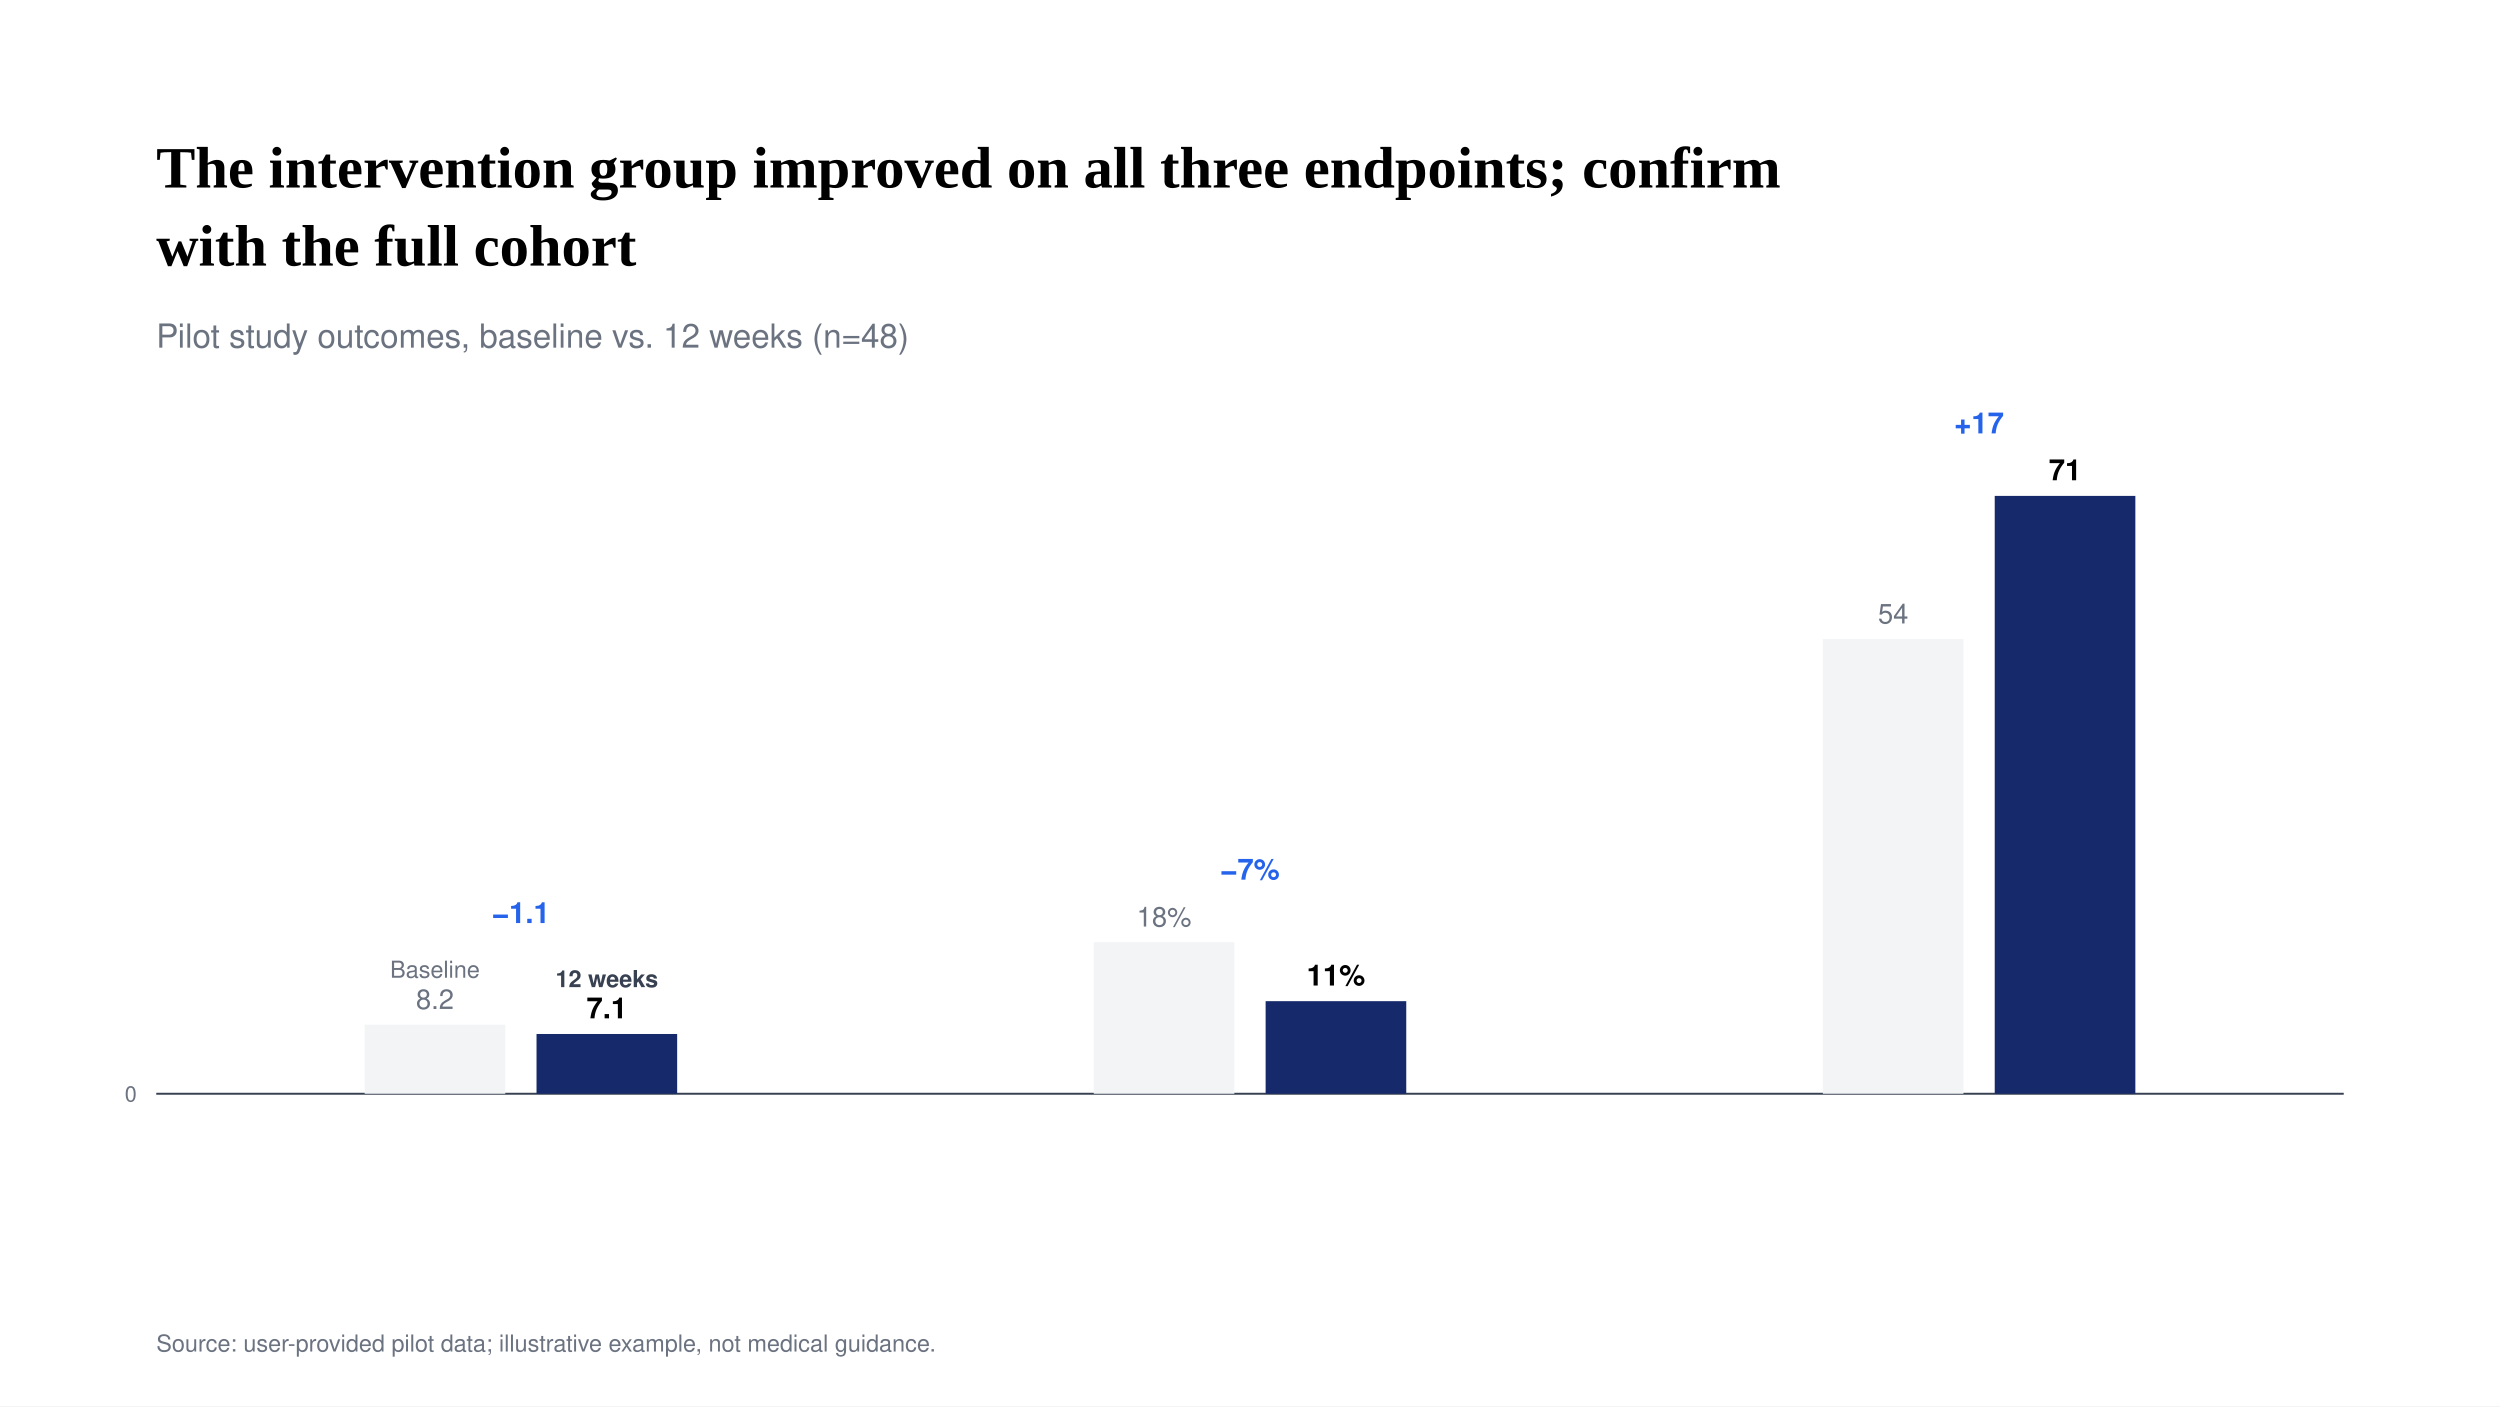
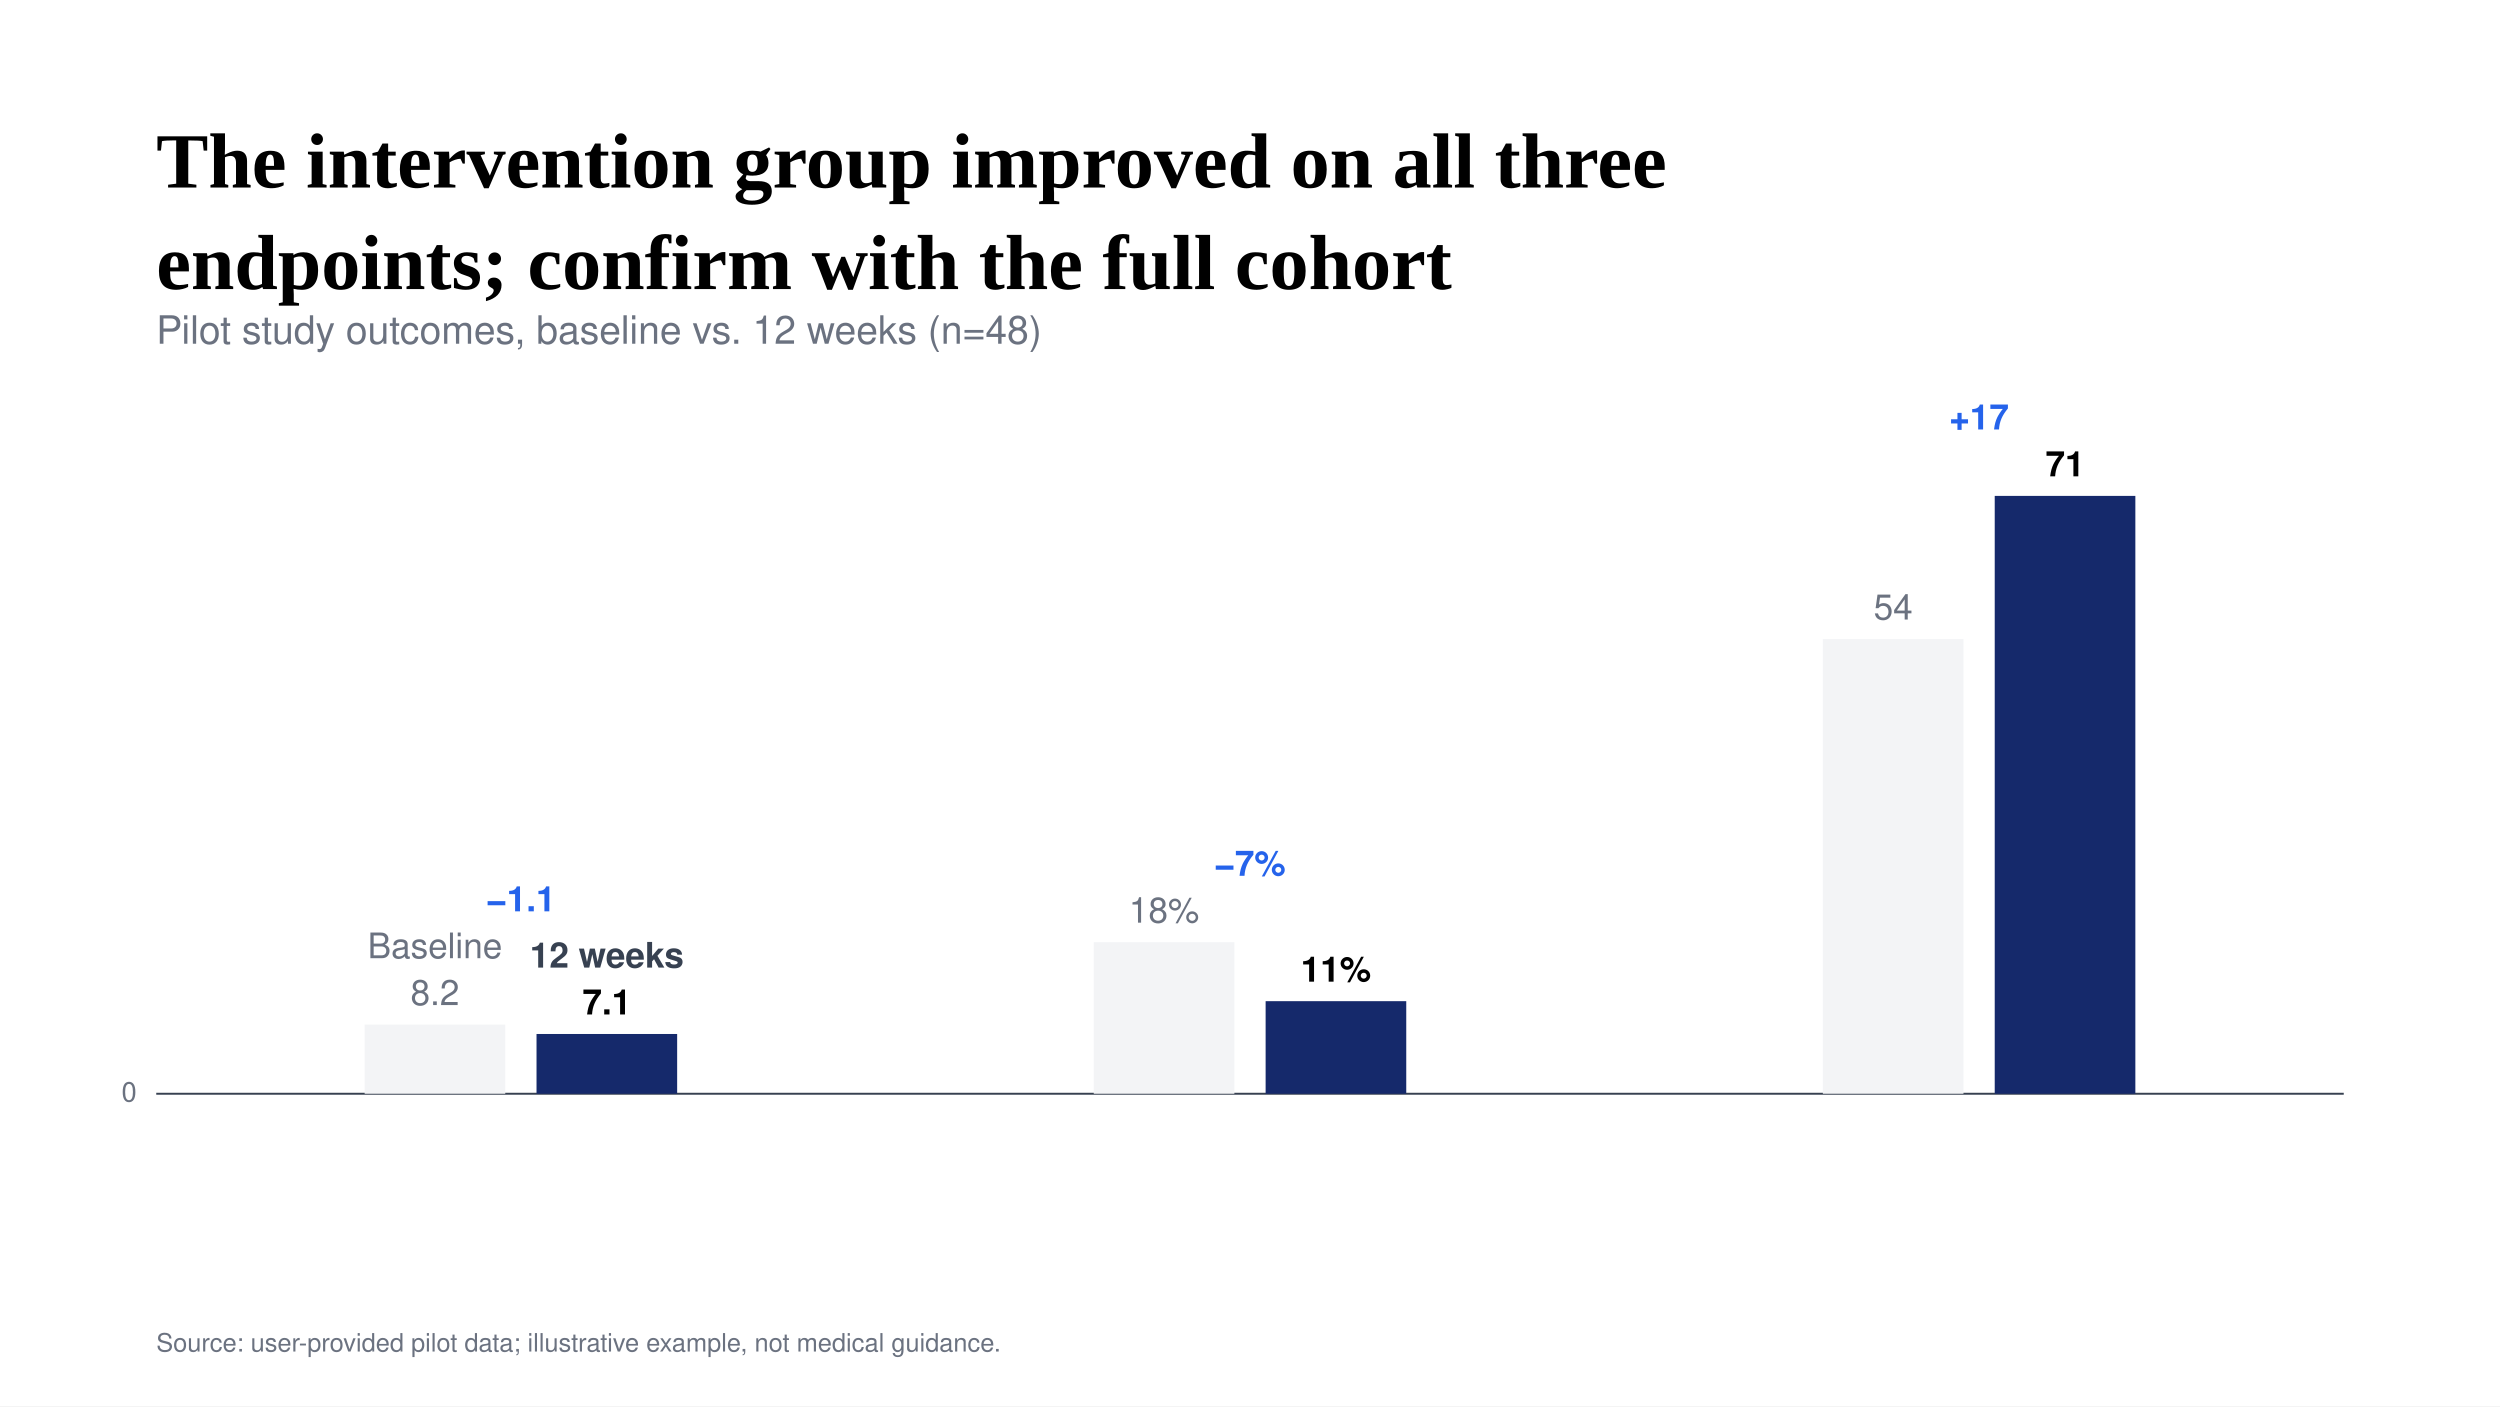
<svg xmlns="http://www.w3.org/2000/svg" viewBox="0 0 1280 720" width="1280" height="720" role="img" aria-label="The intervention group improved on all three endpoints; confirm with the full cohort">
  <rect width="1280" height="720" fill="#FFFFFF" />
-   <text x="80.0" y="96.0" font-family="Georgia, 'Times New Roman', 'Hiragino Mincho ProN', 'Yu Mincho', serif" font-size="30" fill="#000000" font-weight="bold" text-anchor="start">The intervention group improved on all three endpoints; confirm</text>
-   <text x="80.0" y="136.0" font-family="Georgia, 'Times New Roman', 'Hiragino Mincho ProN', 'Yu Mincho', serif" font-size="30" fill="#000000" font-weight="bold" text-anchor="start">with the full cohort</text>
-   <text x="80.0" y="178.0" font-family="'Helvetica Neue', Helvetica, Arial, 'Hiragino Sans', 'Yu Gothic', 'Noto Sans JP', 'Meiryo', sans-serif" font-size="17" fill="#6B7280" font-weight="normal" text-anchor="start">Pilot study outcomes, baseline vs. 12 weeks (n=48)</text>
+   <text x="80.0" y="96.0" font-family="Georgia, 'Times New Roman', 'Hiragino Mincho ProN', 'Yu Mincho', serif" font-size="40" fill="#000000" font-weight="bold" text-anchor="start">The intervention group improved on all three</text>
+   <text x="80.0" y="148.0" font-family="Georgia, 'Times New Roman', 'Hiragino Mincho ProN', 'Yu Mincho', serif" font-size="40" fill="#000000" font-weight="bold" text-anchor="start">endpoints; confirm with the full cohort</text>
+   <text x="80.0" y="176.0" font-family="'Helvetica Neue', Helvetica, Arial, 'Hiragino Sans', 'Yu Gothic', 'Noto Sans JP', 'Meiryo', sans-serif" font-size="20" fill="#6B7280" font-weight="normal" text-anchor="start">Pilot study outcomes, baseline vs. 12 weeks (n=48)</text>
  <line x1="80.0" y1="560.0" x2="1200.0" y2="560.0" stroke="#374151" />
-   <text x="70.0" y="564.0" font-family="'Helvetica Neue', Helvetica, Arial, 'Hiragino Sans', 'Yu Gothic', 'Noto Sans JP', 'Meiryo', sans-serif" font-size="11" fill="#6B7280" font-weight="normal" text-anchor="end">0</text>
+   <text x="70.0" y="564.0" font-family="'Helvetica Neue', Helvetica, Arial, 'Hiragino Sans', 'Yu Gothic', 'Noto Sans JP', 'Meiryo', sans-serif" font-size="14" fill="#6B7280" font-weight="normal" text-anchor="end">0</text>
  <rect x="186.7" y="524.6" width="72.0" height="35.4" fill="#F3F4F6" stroke="none" />
  <rect x="274.7" y="529.4" width="72.0" height="30.6" fill="#15296B" stroke="none" />
-   <text x="222.7" y="516.6" font-family="'Helvetica Neue', Helvetica, Arial, 'Hiragino Sans', 'Yu Gothic', 'Noto Sans JP', 'Meiryo', sans-serif" font-size="14" fill="#6B7280" font-weight="normal" text-anchor="middle">8.2</text>
-   <text x="310.7" y="521.4" font-family="'Helvetica Neue', Helvetica, Arial, 'Hiragino Sans', 'Yu Gothic', 'Noto Sans JP', 'Meiryo', sans-serif" font-size="15" fill="#000000" font-weight="bold" text-anchor="middle">7.1</text>
-   <text x="266.7" y="472.6" font-family="'Helvetica Neue', Helvetica, Arial, 'Hiragino Sans', 'Yu Gothic', 'Noto Sans JP', 'Meiryo', sans-serif" font-size="15" fill="#2563EB" font-weight="bold" text-anchor="middle">−1.1</text>
-   <text x="222.7" y="500.6" font-family="'Helvetica Neue', Helvetica, Arial, 'Hiragino Sans', 'Yu Gothic', 'Noto Sans JP', 'Meiryo', sans-serif" font-size="12" fill="#6B7280" font-weight="normal" text-anchor="middle">Baseline</text>
-   <text x="310.7" y="505.4" font-family="'Helvetica Neue', Helvetica, Arial, 'Hiragino Sans', 'Yu Gothic', 'Noto Sans JP', 'Meiryo', sans-serif" font-size="12" fill="#374151" font-weight="600" text-anchor="middle">12 weeks</text>
-   <text x="266.7" y="584.0" font-family="'Helvetica Neue', Helvetica, Arial, 'Hiragino Sans', 'Yu Gothic', 'Noto Sans JP', 'Meiryo', sans-serif" font-size="14" fill="#374151" font-weight="normal" text-anchor="middle" />
+   <text x="222.7" y="514.6" font-family="'Helvetica Neue', Helvetica, Arial, 'Hiragino Sans', 'Yu Gothic', 'Noto Sans JP', 'Meiryo', sans-serif" font-size="18" fill="#6B7280" font-weight="normal" text-anchor="middle">8.2</text>
+   <text x="310.7" y="519.4" font-family="'Helvetica Neue', Helvetica, Arial, 'Hiragino Sans', 'Yu Gothic', 'Noto Sans JP', 'Meiryo', sans-serif" font-size="18" fill="#000000" font-weight="bold" text-anchor="middle">7.1</text>
+   <text x="266.7" y="466.6" font-family="'Helvetica Neue', Helvetica, Arial, 'Hiragino Sans', 'Yu Gothic', 'Noto Sans JP', 'Meiryo', sans-serif" font-size="18" fill="#2563EB" font-weight="bold" text-anchor="middle">−1.1</text>
+   <text x="222.7" y="490.6" font-family="'Helvetica Neue', Helvetica, Arial, 'Hiragino Sans', 'Yu Gothic', 'Noto Sans JP', 'Meiryo', sans-serif" font-size="18" fill="#6B7280" font-weight="normal" text-anchor="middle">Baseline</text>
+   <text x="310.7" y="495.4" font-family="'Helvetica Neue', Helvetica, Arial, 'Hiragino Sans', 'Yu Gothic', 'Noto Sans JP', 'Meiryo', sans-serif" font-size="18" fill="#374151" font-weight="600" text-anchor="middle">12 weeks</text>
+   <text x="266.7" y="578.0" font-family="'Helvetica Neue', Helvetica, Arial, 'Hiragino Sans', 'Yu Gothic', 'Noto Sans JP', 'Meiryo', sans-serif" font-size="18" fill="#374151" font-weight="normal" text-anchor="middle" />
  <rect x="560.0" y="482.4" width="72.0" height="77.6" fill="#F3F4F6" stroke="none" />
  <rect x="648.0" y="512.6" width="72.0" height="47.4" fill="#15296B" stroke="none" />
-   <text x="596.0" y="474.4" font-family="'Helvetica Neue', Helvetica, Arial, 'Hiragino Sans', 'Yu Gothic', 'Noto Sans JP', 'Meiryo', sans-serif" font-size="14" fill="#6B7280" font-weight="normal" text-anchor="middle">18%</text>
-   <text x="684.0" y="504.6" font-family="'Helvetica Neue', Helvetica, Arial, 'Hiragino Sans', 'Yu Gothic', 'Noto Sans JP', 'Meiryo', sans-serif" font-size="15" fill="#000000" font-weight="bold" text-anchor="middle">11%</text>
-   <text x="640.0" y="450.4" font-family="'Helvetica Neue', Helvetica, Arial, 'Hiragino Sans', 'Yu Gothic', 'Noto Sans JP', 'Meiryo', sans-serif" font-size="15" fill="#2563EB" font-weight="bold" text-anchor="middle">−7%</text>
-   <text x="640.0" y="584.0" font-family="'Helvetica Neue', Helvetica, Arial, 'Hiragino Sans', 'Yu Gothic', 'Noto Sans JP', 'Meiryo', sans-serif" font-size="14" fill="#374151" font-weight="normal" text-anchor="middle" />
+   <text x="596.0" y="472.4" font-family="'Helvetica Neue', Helvetica, Arial, 'Hiragino Sans', 'Yu Gothic', 'Noto Sans JP', 'Meiryo', sans-serif" font-size="18" fill="#6B7280" font-weight="normal" text-anchor="middle">18%</text>
+   <text x="684.0" y="502.6" font-family="'Helvetica Neue', Helvetica, Arial, 'Hiragino Sans', 'Yu Gothic', 'Noto Sans JP', 'Meiryo', sans-serif" font-size="18" fill="#000000" font-weight="bold" text-anchor="middle">11%</text>
+   <text x="640.0" y="448.4" font-family="'Helvetica Neue', Helvetica, Arial, 'Hiragino Sans', 'Yu Gothic', 'Noto Sans JP', 'Meiryo', sans-serif" font-size="18" fill="#2563EB" font-weight="bold" text-anchor="middle">−7%</text>
+   <text x="640.0" y="578.0" font-family="'Helvetica Neue', Helvetica, Arial, 'Hiragino Sans', 'Yu Gothic', 'Noto Sans JP', 'Meiryo', sans-serif" font-size="18" fill="#374151" font-weight="normal" text-anchor="middle" />
+   <text x="640.0" y="602.0" font-family="'Helvetica Neue', Helvetica, Arial, 'Hiragino Sans', 'Yu Gothic', 'Noto Sans JP', 'Meiryo', sans-serif" font-size="18" fill="#374151" font-weight="normal" text-anchor="middle" />
  <rect x="933.3" y="327.2" width="72.0" height="232.8" fill="#F3F4F6" stroke="none" />
  <rect x="1021.3" y="253.9" width="72.0" height="306.1" fill="#15296B" stroke="none" />
-   <text x="969.3" y="319.2" font-family="'Helvetica Neue', Helvetica, Arial, 'Hiragino Sans', 'Yu Gothic', 'Noto Sans JP', 'Meiryo', sans-serif" font-size="14" fill="#6B7280" font-weight="normal" text-anchor="middle">54</text>
-   <text x="1057.3" y="245.9" font-family="'Helvetica Neue', Helvetica, Arial, 'Hiragino Sans', 'Yu Gothic', 'Noto Sans JP', 'Meiryo', sans-serif" font-size="15" fill="#000000" font-weight="bold" text-anchor="middle">71</text>
-   <text x="1013.3" y="221.9" font-family="'Helvetica Neue', Helvetica, Arial, 'Hiragino Sans', 'Yu Gothic', 'Noto Sans JP', 'Meiryo', sans-serif" font-size="15" fill="#2563EB" font-weight="bold" text-anchor="middle">+17</text>
-   <text x="1013.3" y="584.0" font-family="'Helvetica Neue', Helvetica, Arial, 'Hiragino Sans', 'Yu Gothic', 'Noto Sans JP', 'Meiryo', sans-serif" font-size="14" fill="#374151" font-weight="normal" text-anchor="middle" />
-   <text x="80.0" y="630.0" font-family="'Helvetica Neue', Helvetica, Arial, 'Hiragino Sans', 'Yu Gothic', 'Noto Sans JP', 'Meiryo', sans-serif" font-size="16" fill="#15296B" font-weight="600" text-anchor="start" />
-   <text x="80.0" y="692.0" font-family="'Helvetica Neue', Helvetica, Arial, 'Hiragino Sans', 'Yu Gothic', 'Noto Sans JP', 'Meiryo', sans-serif" font-size="12" fill="#6B7280" font-weight="normal" text-anchor="start">Source: user-provided pilot data; illustrative example, not medical guidance.</text>
+   <text x="969.3" y="317.2" font-family="'Helvetica Neue', Helvetica, Arial, 'Hiragino Sans', 'Yu Gothic', 'Noto Sans JP', 'Meiryo', sans-serif" font-size="18" fill="#6B7280" font-weight="normal" text-anchor="middle">54</text>
+   <text x="1057.3" y="243.9" font-family="'Helvetica Neue', Helvetica, Arial, 'Hiragino Sans', 'Yu Gothic', 'Noto Sans JP', 'Meiryo', sans-serif" font-size="18" fill="#000000" font-weight="bold" text-anchor="middle">71</text>
+   <text x="1013.3" y="219.9" font-family="'Helvetica Neue', Helvetica, Arial, 'Hiragino Sans', 'Yu Gothic', 'Noto Sans JP', 'Meiryo', sans-serif" font-size="18" fill="#2563EB" font-weight="bold" text-anchor="middle">+17</text>
+   <text x="1013.3" y="578.0" font-family="'Helvetica Neue', Helvetica, Arial, 'Hiragino Sans', 'Yu Gothic', 'Noto Sans JP', 'Meiryo', sans-serif" font-size="18" fill="#374151" font-weight="normal" text-anchor="middle" />
+   <text x="1013.3" y="602.0" font-family="'Helvetica Neue', Helvetica, Arial, 'Hiragino Sans', 'Yu Gothic', 'Noto Sans JP', 'Meiryo', sans-serif" font-size="18" fill="#374151" font-weight="normal" text-anchor="middle" />
+   <text x="80.0" y="630.0" font-family="'Helvetica Neue', Helvetica, Arial, 'Hiragino Sans', 'Yu Gothic', 'Noto Sans JP', 'Meiryo', sans-serif" font-size="22" fill="#15296B" font-weight="600" text-anchor="start" />
+   <text x="80.0" y="660.0" font-family="'Helvetica Neue', Helvetica, Arial, 'Hiragino Sans', 'Yu Gothic', 'Noto Sans JP', 'Meiryo', sans-serif" font-size="22" fill="#15296B" font-weight="600" text-anchor="start" />
+   <text x="80.0" y="692.0" font-family="'Helvetica Neue', Helvetica, Arial, 'Hiragino Sans', 'Yu Gothic', 'Noto Sans JP', 'Meiryo', sans-serif" font-size="13" fill="#6B7280" font-weight="normal" text-anchor="start">Source: user-provided pilot data; illustrative example, not medical guidance.</text>
</svg>
